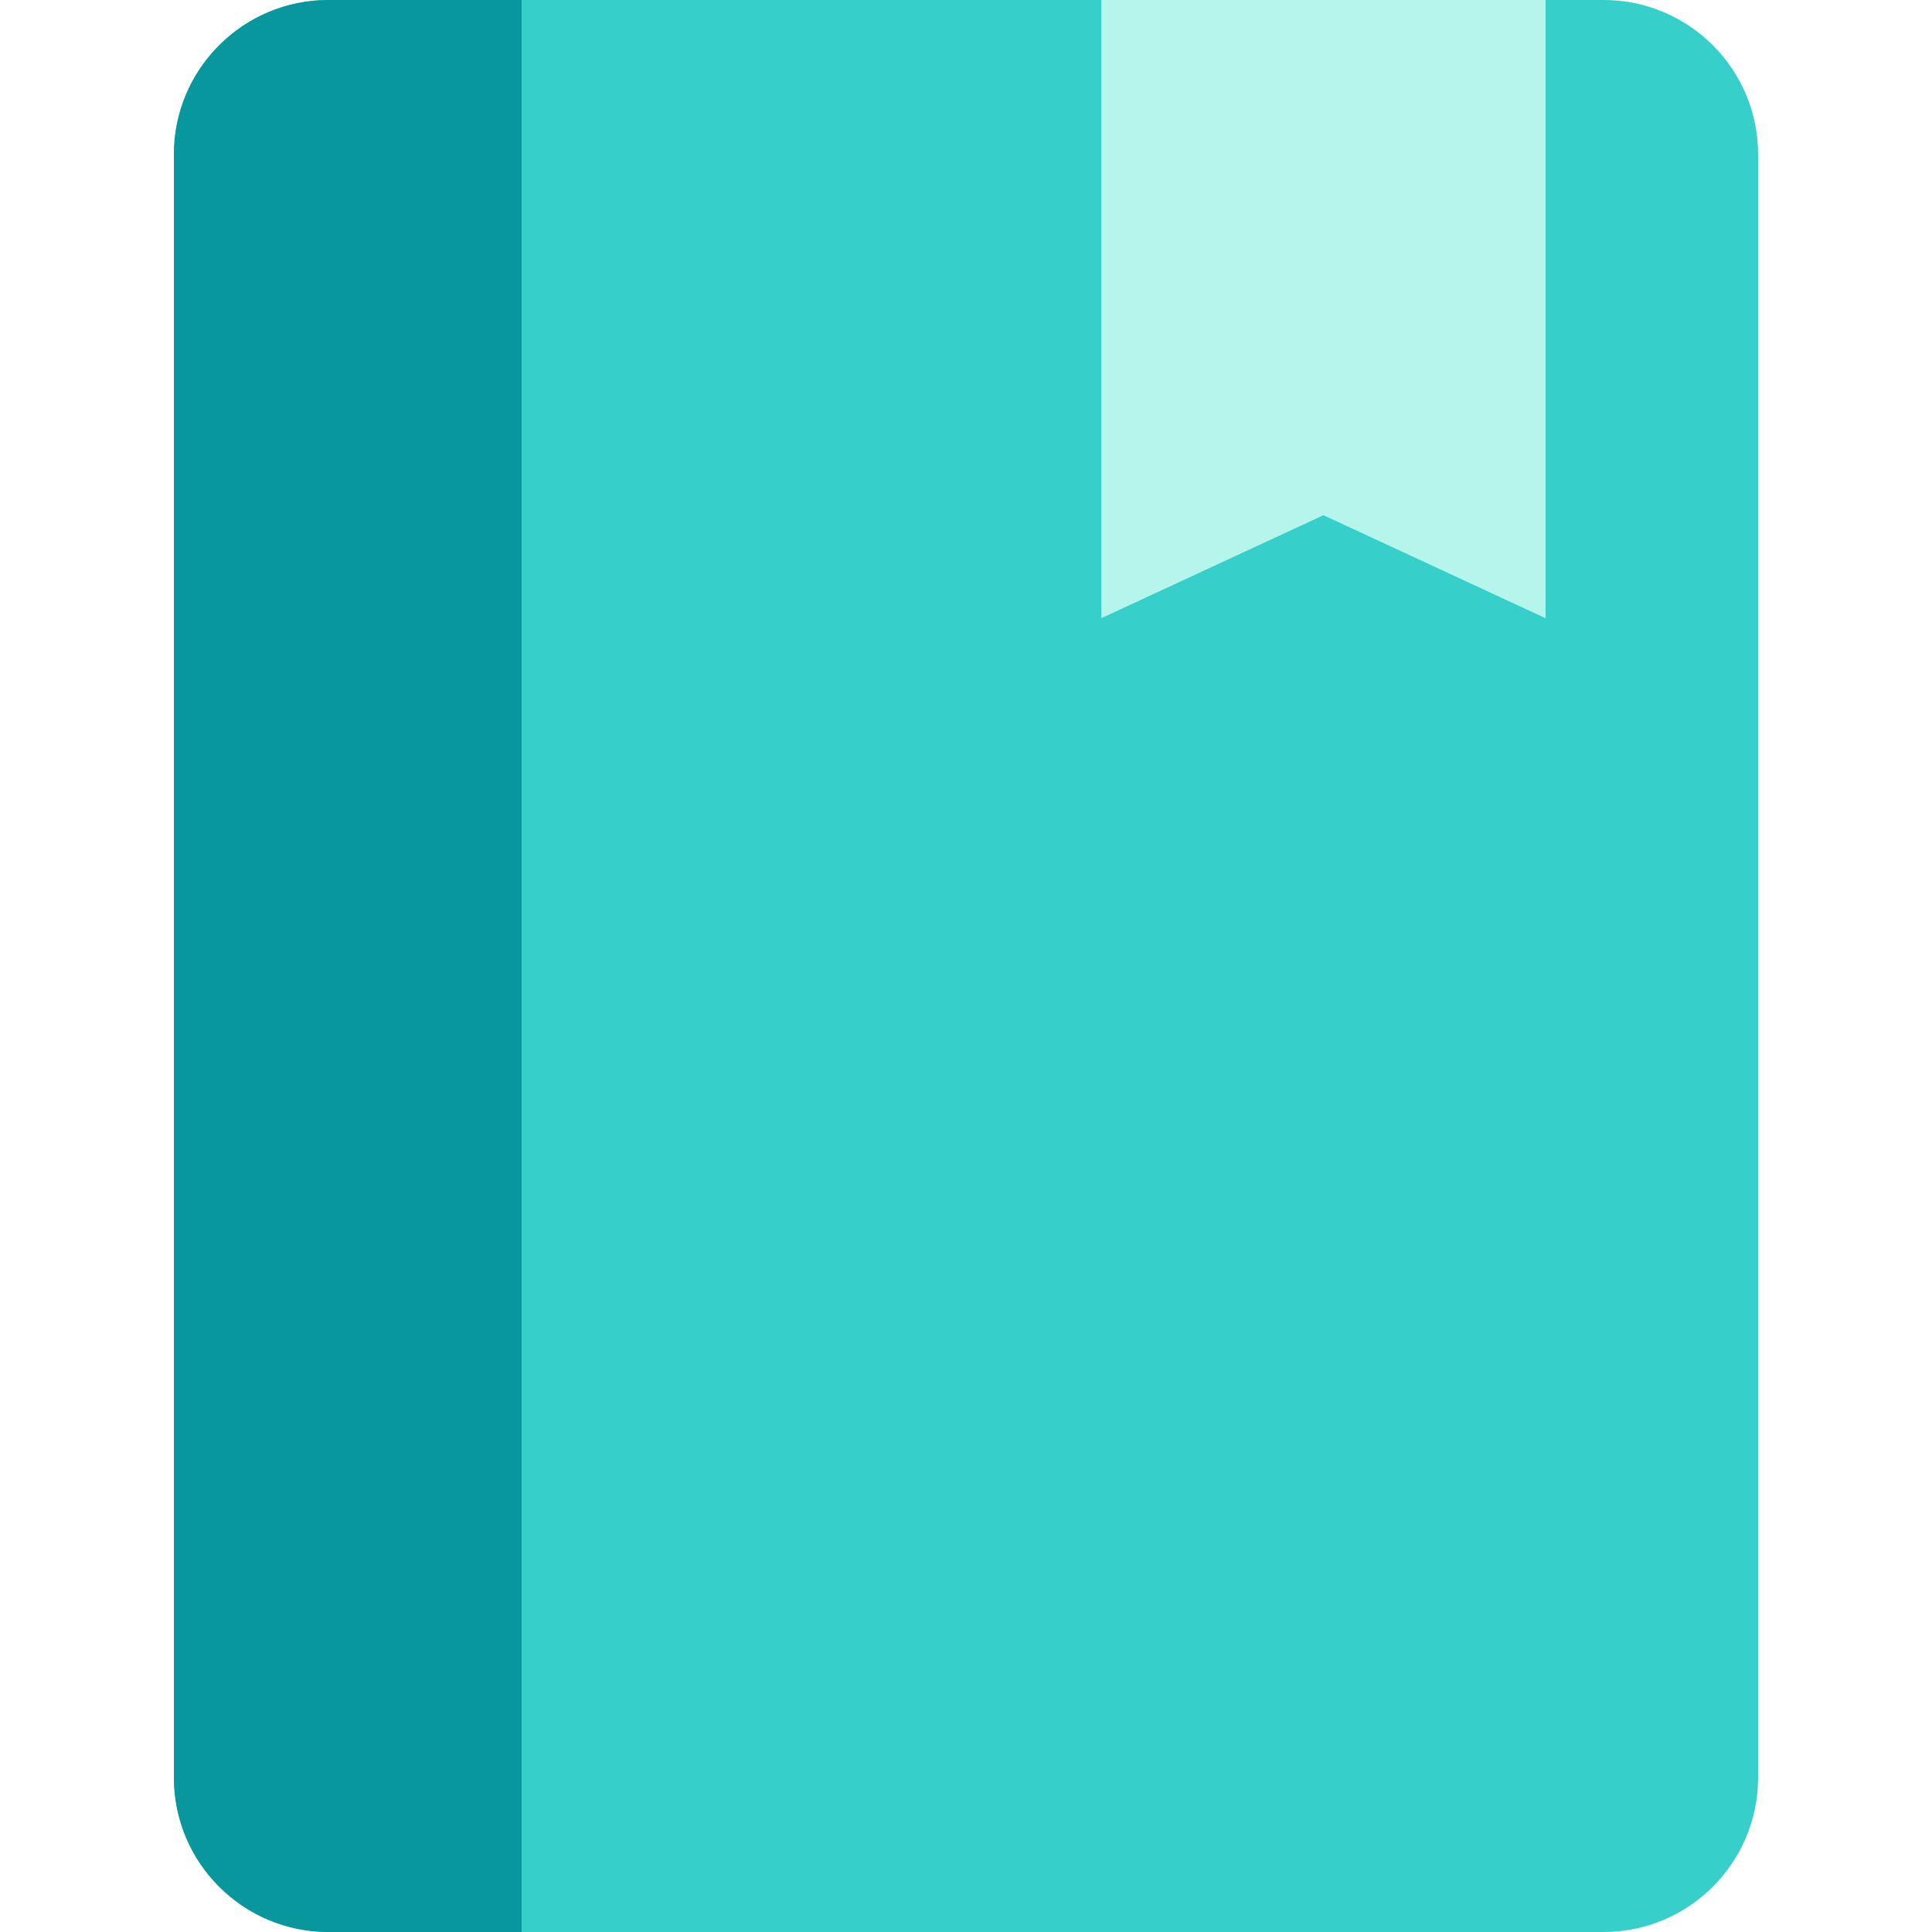
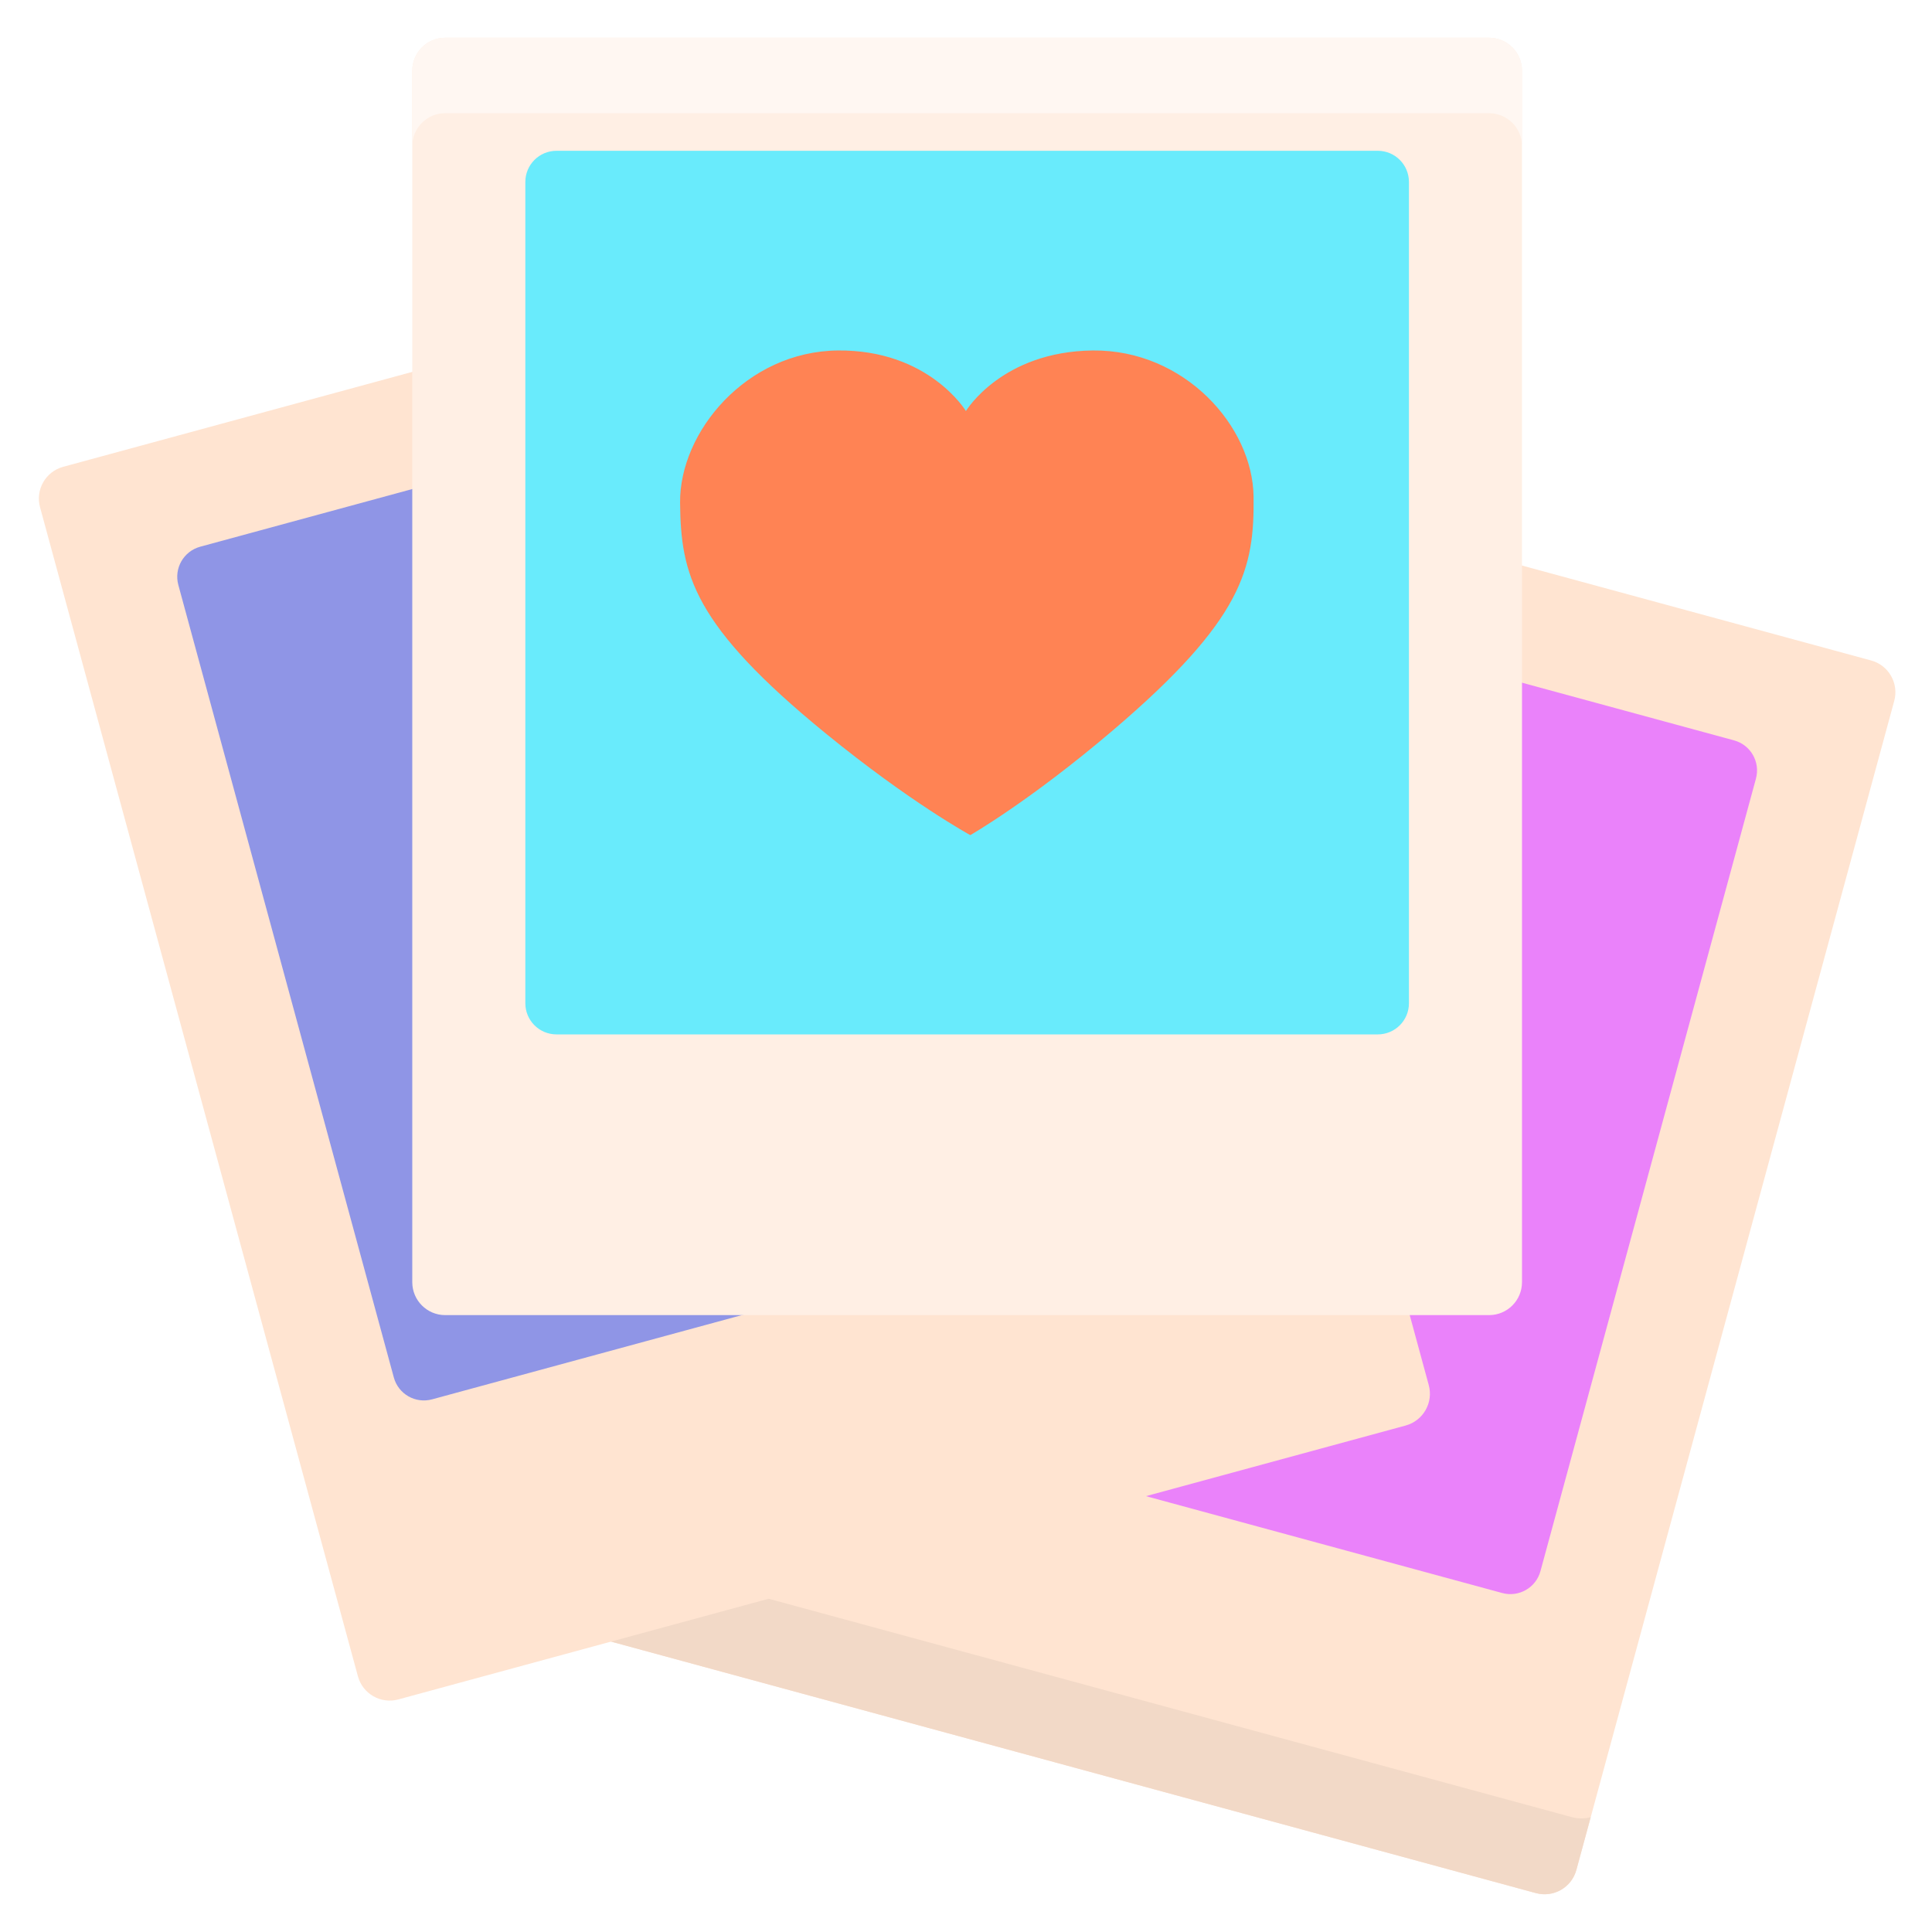
- <svg xmlns="http://www.w3.org/2000/svg" t="1724746627332" class="icon" viewBox="0 0 1024 1024" version="1.1" p-id="11185" width="18px" height="18px">
-   <path d="M92.16 81.92a81.92 81.92 0 0 1 81.92-81.92h675.84a81.92 81.92 0 0 1 81.92 81.92v860.16a81.92 81.92 0 0 1-81.92 81.92H174.08a81.92 81.92 0 0 1-81.92-81.92V81.92z" fill="#36CFC9" p-id="11186" />
-   <path d="M92.16 81.92a81.92 81.92 0 0 1 81.92-81.92h102.4v1024H174.08a81.92 81.92 0 0 1-81.92-81.92V81.92z" fill="#08979C" p-id="11187" />
-   <path d="M583.68 0h235.52v327.68l-117.76-54.61L583.68 327.68z" fill="#B5F5EC" p-id="11188" />
+ <svg xmlns="http://www.w3.org/2000/svg" t="1725958563603" class="icon" viewBox="0 0 1024 1024" version="1.1" p-id="15802" width="200" height="200">
+   <path d="M814.08 1003.384l-533.884-145.17a17.452 17.452 0 0 1-12.262-21.422l168.486-619.636a17.452 17.452 0 0 1 21.422-12.262l533.884 145.17a17.452 17.452 0 0 1 12.262 21.422l-32.312 118.836-136.174 500.8a17.454 17.454 0 0 1-21.422 12.262z" fill="#FFE4D1" p-id="15803" />
+   <path d="M833.09 963.116l-558.232-151.79-6.926 25.468a17.454 17.454 0 0 0 12.262 21.422l533.884 145.17a17.452 17.452 0 0 0 21.422-12.262l7.608-27.98a19.19 19.19 0 0 1-10.018-0.028z" fill="#F2D9C7" p-id="15804" />
+   <path d="M499.03 278.194a16.508 16.508 0 0 0-20.262 11.598l-114.22 420.06a16.508 16.508 0 0 0 11.6 20.262l420.06 114.22a16.508 16.508 0 0 0 20.262-11.598l97.38-358.136 16.838-61.922a16.512 16.512 0 0 0-11.6-20.264l-420.058-114.22z" fill="#EA82FA" p-id="15805" />
+   <path d="M189.706 888.474l-136.174-500.8-32.312-118.836a17.452 17.452 0 0 1 12.262-21.422l533.884-145.17a17.452 17.452 0 0 1 21.422 12.262l168.486 619.634a17.452 17.452 0 0 1-12.262 21.422l-533.884 145.17a17.45 17.45 0 0 1-21.422-12.26z" fill="#FFE4D1" p-id="15806" />
+   <path d="M526.176 175.546a16.508 16.508 0 0 1 20.262 11.598l114.22 420.06a16.508 16.508 0 0 1-11.6 20.262l-420.06 114.22a16.508 16.508 0 0 1-20.262-11.598l-97.38-358.136-16.838-61.922a16.512 16.512 0 0 1 11.6-20.264l420.058-114.22z" fill="#8F95E6" p-id="15807" />
+   <path d="M789.238 697.04H235.968a17.454 17.454 0 0 1-17.454-17.454V37.454A17.454 17.454 0 0 1 235.968 20h553.27a17.454 17.454 0 0 1 17.454 17.454v642.132a17.454 17.454 0 0 1-17.454 17.454z" fill="#FFEFE4" p-id="15808" />
+   <path d="M789.238 20H235.968a17.454 17.454 0 0 0-17.454 17.454v40A17.454 17.454 0 0 1 235.968 60h553.27a17.454 17.454 0 0 1 17.454 17.454v-40A17.454 17.454 0 0 0 789.238 20z" fill="#FFF7F2" p-id="15809" />
+   <path d="M294.948 79.924a16.508 16.508 0 0 0-16.508 16.508v435.312a16.51 16.51 0 0 0 16.51 16.51H730.26a16.508 16.508 0 0 0 16.508-16.508V96.432a16.51 16.51 0 0 0-16.51-16.51H294.948z" fill="#69EBFC" p-id="15810" />
+   <path d="M444.01 185.764c48.3-0.5 67.944 32.094 67.944 32.094s18.994-31.594 67.294-32.094 84.786 39.936 85.176 77.608c0.39 37.672-5.19 64.656-74.716 123.848-44.052 37.504-75.426 55.412-75.426 55.412s-31.738-17.254-76.558-53.836c-70.736-57.738-76.876-84.602-77.266-122.272-0.388-37.674 35.254-80.26 83.552-80.76z" fill="#FF8354" p-id="15811" />
</svg>
